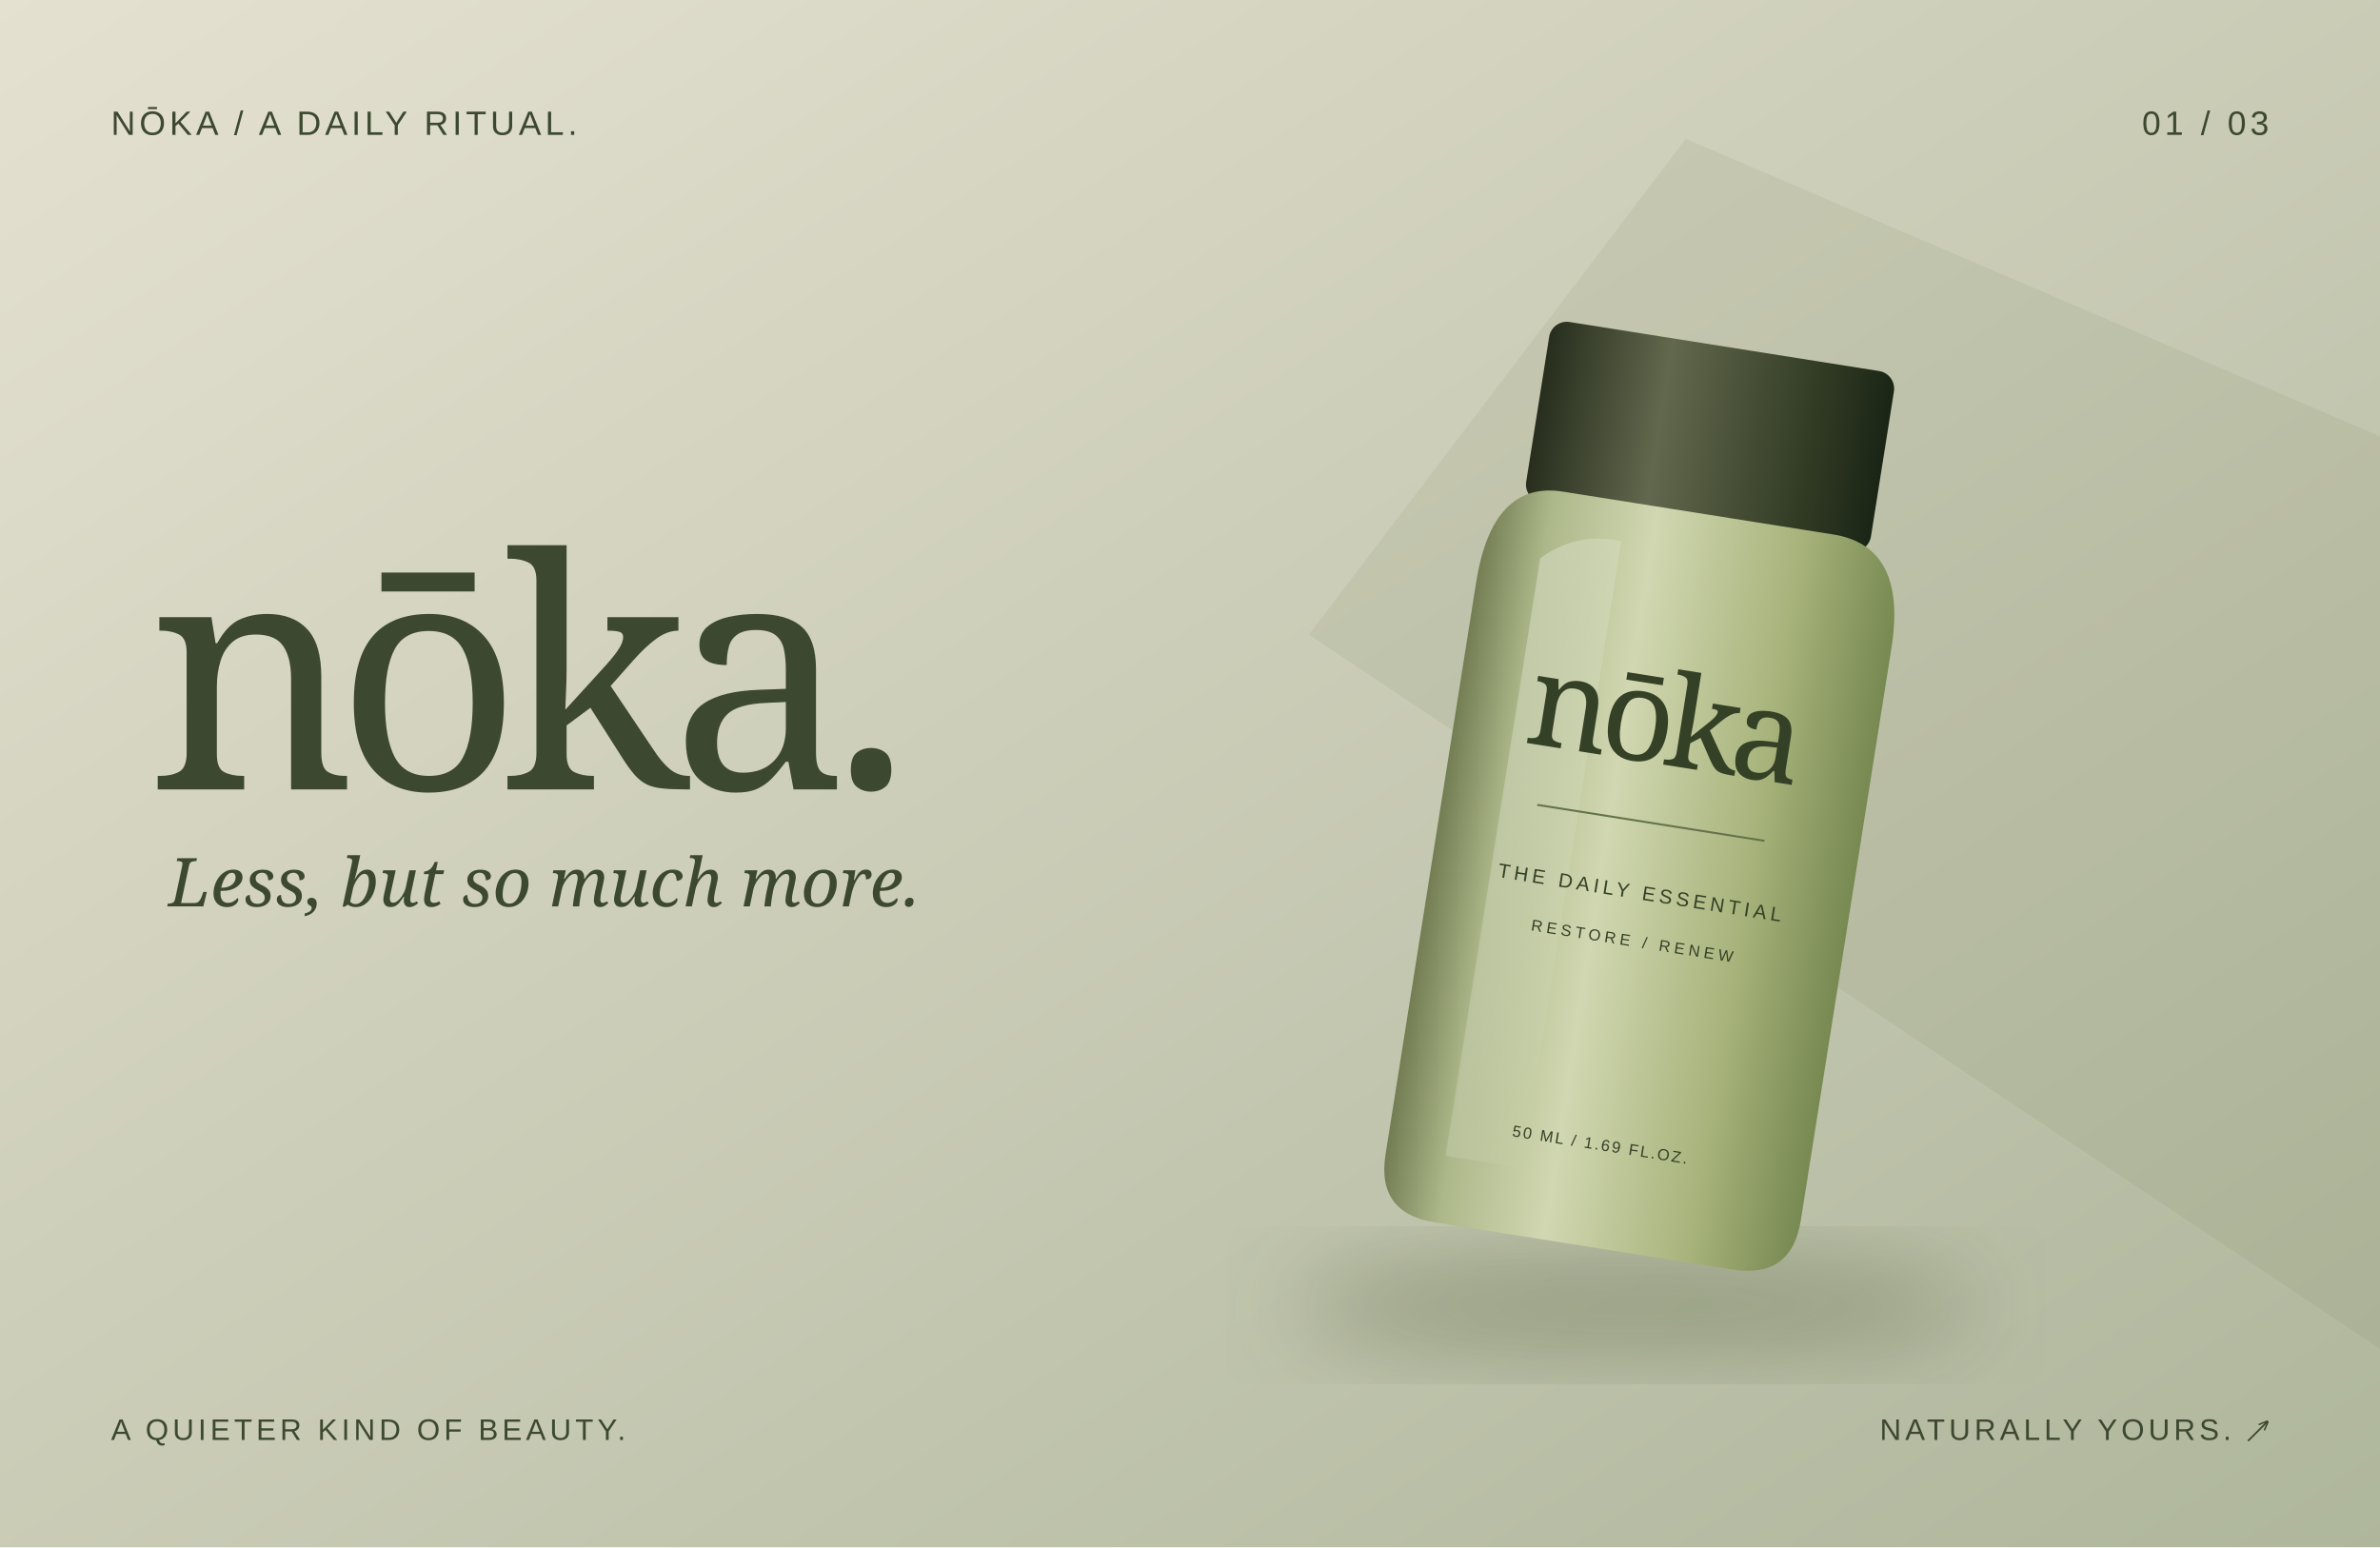
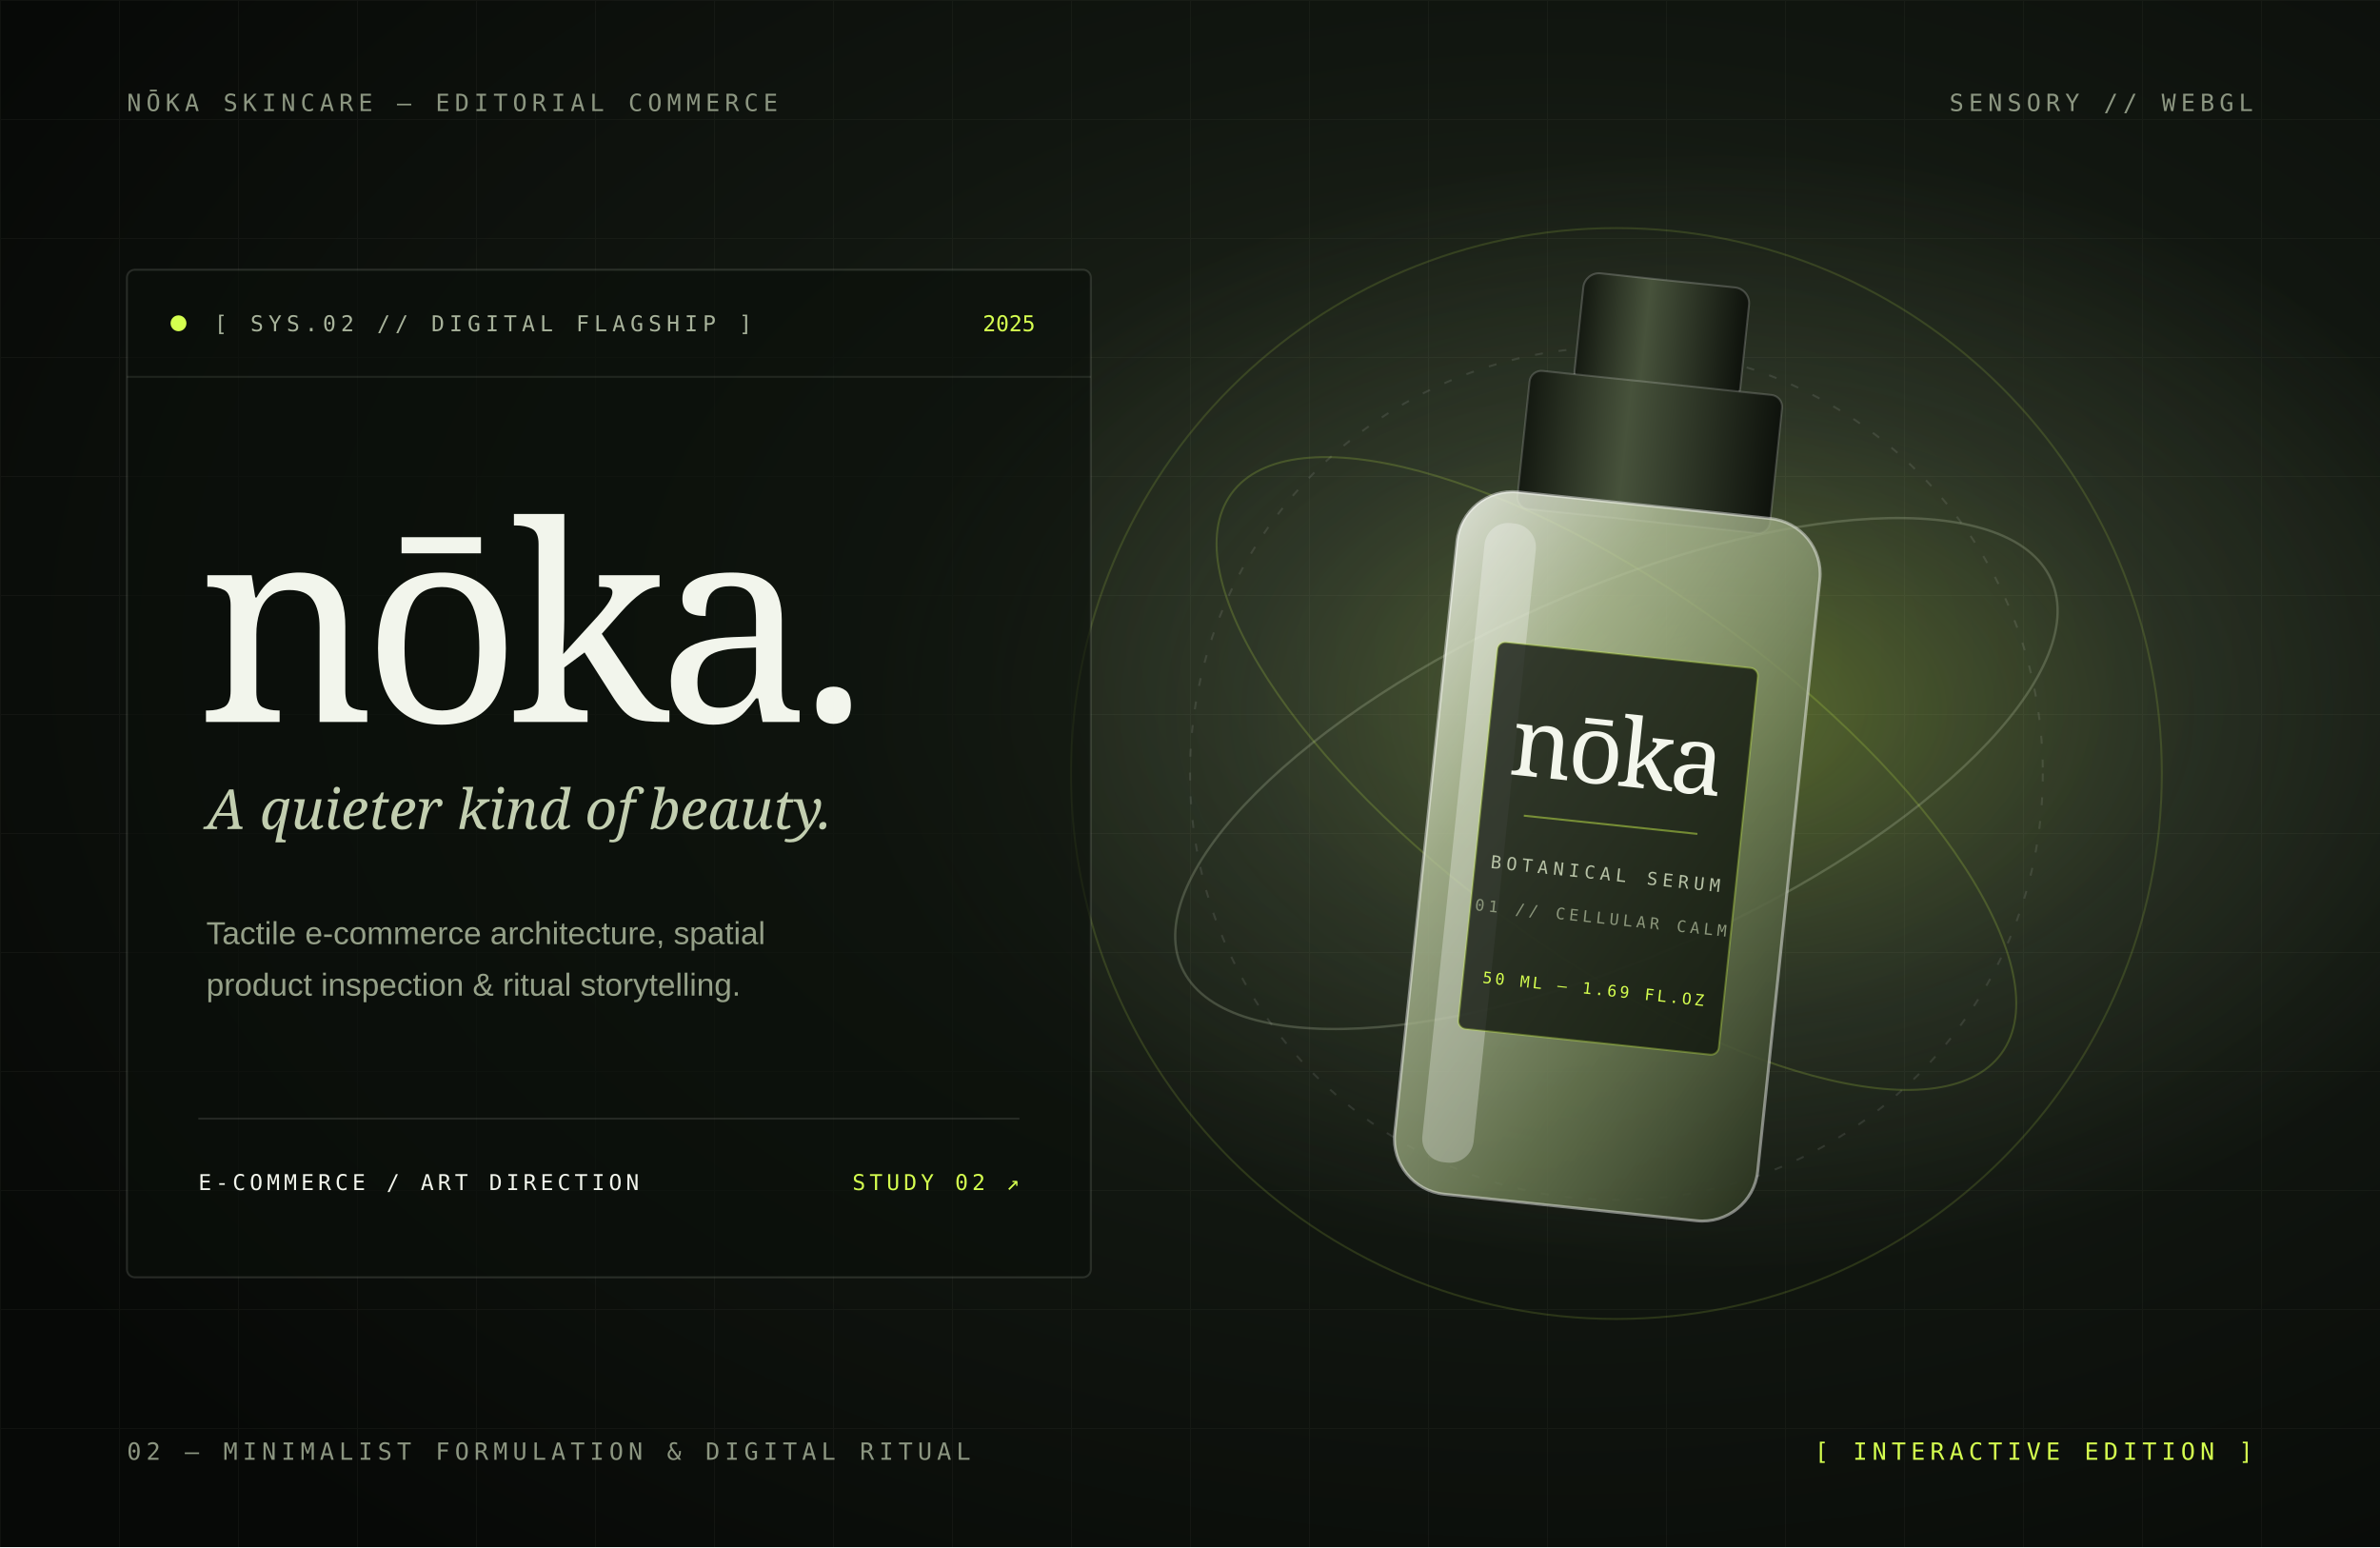
<svg xmlns="http://www.w3.org/2000/svg" width="1200" height="780" viewBox="0 0 1200 780">
  <defs>
-     <linearGradient id="bg" x2="1" y2="1">
-       <stop stop-color="#e5e1d1" />
-       <stop offset="1" stop-color="#aeb69b" />
+     <radialGradient id="n-stage" cx="65%" cy="42%" r="75%">
+       <stop offset="0%" stop-color="#262e20" />
+       <stop offset="52%" stop-color="#111610" />
+       <stop offset="100%" stop-color="#070907" />
+     </radialGradient>
+     <radialGradient id="n-halo" cx="72%" cy="46%" r="36%">
+       <stop offset="0%" stop-color="#d5ff4f" stop-opacity="0.32" />
+       <stop offset="55%" stop-color="#9cb080" stop-opacity="0.12" />
+       <stop offset="100%" stop-color="#9cb080" stop-opacity="0" />
+     </radialGradient>
+     <linearGradient id="n-bottle" x1="0%" y1="0%" x2="100%" y2="100%">
+       <stop offset="0%" stop-color="#f0f4e8" stop-opacity="0.88" />
+       <stop offset="28%" stop-color="#b9c69f" stop-opacity="0.78" />
+       <stop offset="65%" stop-color="#6b7a53" stop-opacity="0.85" />
+       <stop offset="100%" stop-color="#28311e" stop-opacity="0.95" />
    </linearGradient>
-     <linearGradient id="glass">
-       <stop stop-color="#747e54" />
-       <stop offset=".15" stop-color="#adb88a" />
-       <stop offset=".4" stop-color="#d1d7b1" />
-       <stop offset=".75" stop-color="#a7b37b" />
-       <stop offset="1" stop-color="#788952" />
+     <linearGradient id="n-cap" x1="0%" y1="0%" x2="100%" y2="0%">
+       <stop offset="0%" stop-color="#141911" />
+       <stop offset="40%" stop-color="#47523b" />
+       <stop offset="100%" stop-color="#0e120c" />
    </linearGradient>
-     <linearGradient id="cap">
-       <stop stop-color="#272e1d" />
-       <stop offset=".35" stop-color="#62684d" />
-       <stop offset=".8" stop-color="#303a23" />
-       <stop offset="1" stop-color="#1b2516" />
-     </linearGradient>
-     <filter id="s">
-       <feGaussianBlur stdDeviation="22" />
-     </filter>
-     <linearGradient id="light" x2="1" y2="1">
-       <stop stop-color="#fff" stop-opacity=".3" />
-       <stop offset="1" stop-color="#fff" stop-opacity="0" />
-     </linearGradient>
+     <pattern id="n-grid" width="60" height="60" patternUnits="userSpaceOnUse">
+       <path d="M 60 0 L 0 0 0 60" fill="none" stroke="#e2e8d8" stroke-opacity="0.04" stroke-width="1" />
+     </pattern>
  </defs>
-   <path fill="url(#bg)" d="M0 0h1200v780H0z" />
-   <path d="M850 70l350 150v460l-540-360z" fill="#5f6d47" opacity=".09" />
-   <ellipse cx="825" cy="658" rx="172" ry="33" fill="#3c4a28" opacity=".25" filter="url(#s)" />
-   <g transform="translate(730 172) rotate(9 105 220)">
-     <rect x="17" width="176" height="92" rx="9" fill="url(#cap)" />
-     <path d="M36 85h138q38 0 38 52v292q0 30-30 30H30q-30 0-30-30V137q0-52 36-52" fill="url(#glass)" />
-     <path d="M30 120q15-15 35-15h4v320H30z" fill="url(#light)" />
-     <g fill="#344126" text-anchor="middle">
-       <text x="106" y="213" font-family="Georgia,serif" font-size="64" letter-spacing="-4">nōka</text>
-       <path d="M48 243h116" stroke="#63734a" stroke-width="1" />
-       <text x="106" y="282" font-family="Arial" font-size="10" letter-spacing="2">THE DAILY ESSENTIAL</text>
-       <text x="106" y="306" font-family="Arial" font-size="8" letter-spacing="2">RESTORE / RENEW</text>
-       <text x="106" y="410" font-family="Arial" font-size="8" letter-spacing="1">50 ML / 1.69 FL.OZ.</text>
-     </g>
+   <rect width="1200" height="780" fill="url(#n-stage)" />
+   <rect width="1200" height="780" fill="url(#n-grid)" />
+   <rect width="1200" height="780" fill="url(#n-halo)" />
+   <g transform="translate(815 390)" fill="none">
+     <circle r="275" stroke="#d5ff4f" stroke-opacity="0.14" />
+     <circle r="215" stroke="#ffffff" stroke-opacity="0.1" stroke-dasharray="4 8" />
+     <ellipse rx="240" ry="92" transform="rotate(-24)" stroke="#c5d1b0" stroke-opacity="0.24" stroke-width="1.2" />
+     <ellipse rx="240" ry="92" transform="rotate(36)" stroke="#d5ff4f" stroke-opacity="0.18" stroke-width="1" />
  </g>
-   <g fill="#3c4930">
-     <text x="56" y="68" font-family="Arial" font-size="17" letter-spacing="2">NŌKA / A DAILY RITUAL.</text>
-     <text x="1144" y="68" font-family="Arial" font-size="17" letter-spacing="2" text-anchor="end">01 / 03</text>
-     <text x="75" y="398" font-family="Georgia,serif" font-size="162" letter-spacing="-10">nōka.</text>
-     <text x="85" y="457" font-family="Georgia,serif" font-size="34" font-style="italic">Less, but so much more.</text>
-     <text x="56" y="726" font-family="Arial" font-size="15" letter-spacing="2">A QUIETER KIND OF BEAUTY.</text>
-     <text x="1144" y="726" font-family="Arial" font-size="15" letter-spacing="2" text-anchor="end">NATURALLY YOURS. ↗</text>
+   <g transform="translate(715 148) rotate(6 100 240)">
+     <rect x="58" y="-8" width="84" height="58" rx="8" fill="url(#n-cap)" stroke="#ffffff" stroke-opacity="0.2" />
+     <rect x="36" y="44" width="128" height="70" rx="6" fill="url(#n-cap)" stroke="#ffffff" stroke-opacity="0.18" />
+     <rect x="8" y="106" width="184" height="356" rx="28" fill="url(#n-bottle)" stroke="#ffffff" stroke-opacity="0.45" stroke-width="1.5" />
+     <rect x="22" y="122" width="26" height="324" rx="12" fill="#ffffff" fill-opacity="0.28" />
+     <rect x="34" y="182" width="132" height="196" rx="4" fill="#0d120b" fill-opacity="0.76" stroke="#d5ff4f" stroke-opacity="0.32" />
+     <text x="100" y="248" fill="#f3f6ec" font-family="Georgia, serif" font-size="48" text-anchor="middle" letter-spacing="-2">nōka</text>
+     <line x1="56" y1="268" x2="144" y2="268" stroke="#d5ff4f" stroke-opacity="0.45" />
+     <text x="100" y="296" fill="#b7c2a6" font-family="monospace" font-size="9" text-anchor="middle" letter-spacing="2.5">BOTANICAL SERUM</text>
+     <text x="100" y="318" fill="#8b967b" font-family="monospace" font-size="8" text-anchor="middle" letter-spacing="2">01 // CELLULAR CALM</text>
+     <text x="100" y="354" fill="#d5ff4f" font-family="monospace" font-size="8" text-anchor="middle" letter-spacing="1.5">50 ML — 1.69 FL.OZ</text>
+   </g>
+   <g transform="translate(64 136)">
+     <rect width="486" height="508" rx="4" fill="#0b0f0a" fill-opacity="0.62" stroke="#e2e8d8" stroke-opacity="0.14" />
+     <line x1="0" y1="54" x2="486" y2="54" stroke="#e2e8d8" stroke-opacity="0.1" />
+     <circle cx="26" cy="27" r="4" fill="#d5ff4f" />
+     <text x="44" y="31" fill="#a8b39b" font-family="monospace" font-size="11" letter-spacing="2.5">[ SYS.02 // DIGITAL FLAGSHIP ]</text>
+     <text x="458" y="31" fill="#d5ff4f" font-family="monospace" font-size="11" text-anchor="end">2025</text>
+     <text x="36" y="228" fill="#f2f5ec" font-family="Georgia, serif" font-size="138" letter-spacing="-6">nōka.</text>
+     <text x="40" y="282" fill="#c2ceb0" font-family="Georgia, serif" font-style="italic" font-size="28">A quieter kind of beauty.</text>
+     <text x="40" y="340" fill="#95a088" font-family="Arial, sans-serif" font-size="16">Tactile e-commerce architecture, spatial</text>
+     <text x="40" y="366" fill="#95a088" font-family="Arial, sans-serif" font-size="16">product inspection &amp; ritual storytelling.</text>
+     <line x1="36" y1="428" x2="450" y2="428" stroke="#e2e8d8" stroke-opacity="0.12" />
+     <text x="36" y="464" fill="#f2f5ec" font-family="monospace" font-size="11" letter-spacing="2">E-COMMERCE / ART DIRECTION</text>
+     <text x="450" y="464" fill="#d5ff4f" font-family="monospace" font-size="11" letter-spacing="2" text-anchor="end">STUDY 02 ↗</text>
+   </g>
+   <g fill="#8c9681" font-family="monospace" font-size="12" letter-spacing="2.5">
+     <text x="64" y="56">NŌKA SKINCARE — EDITORIAL COMMERCE</text>
+     <text x="1136" y="56" text-anchor="end">SENSORY // WEBGL</text>
+     <text x="64" y="736">02 — MINIMALIST FORMULATION &amp; DIGITAL RITUAL</text>
+     <text x="1136" y="736" fill="#d5ff4f" text-anchor="end">[ INTERACTIVE EDITION ]</text>
  </g>
</svg>
